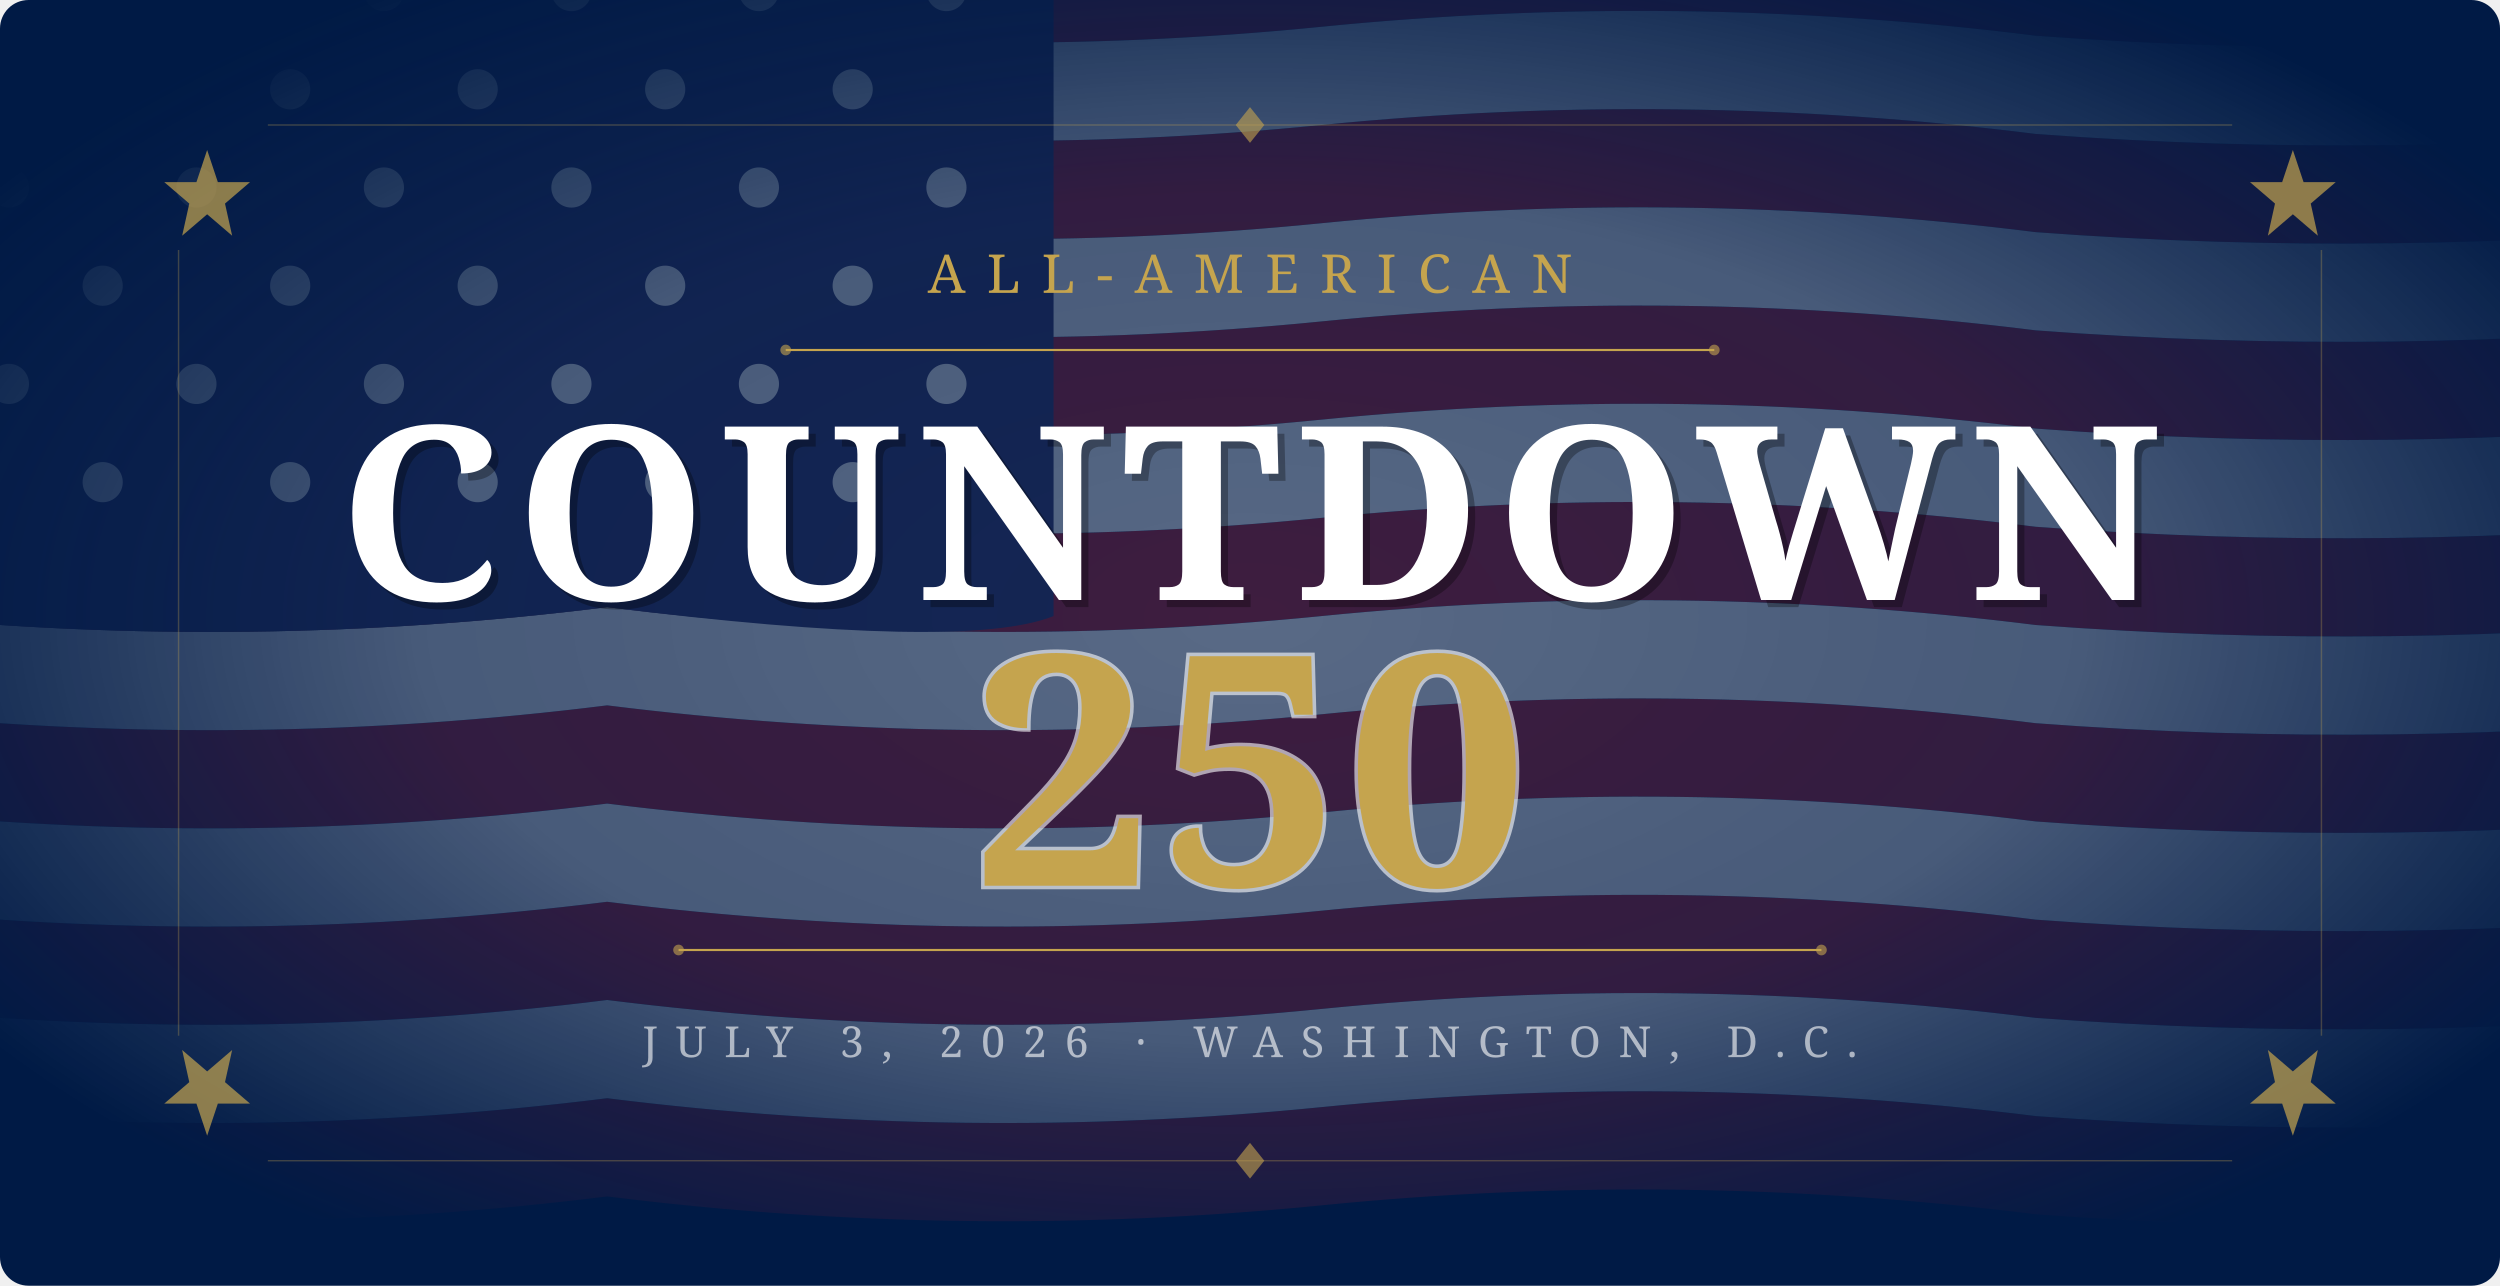
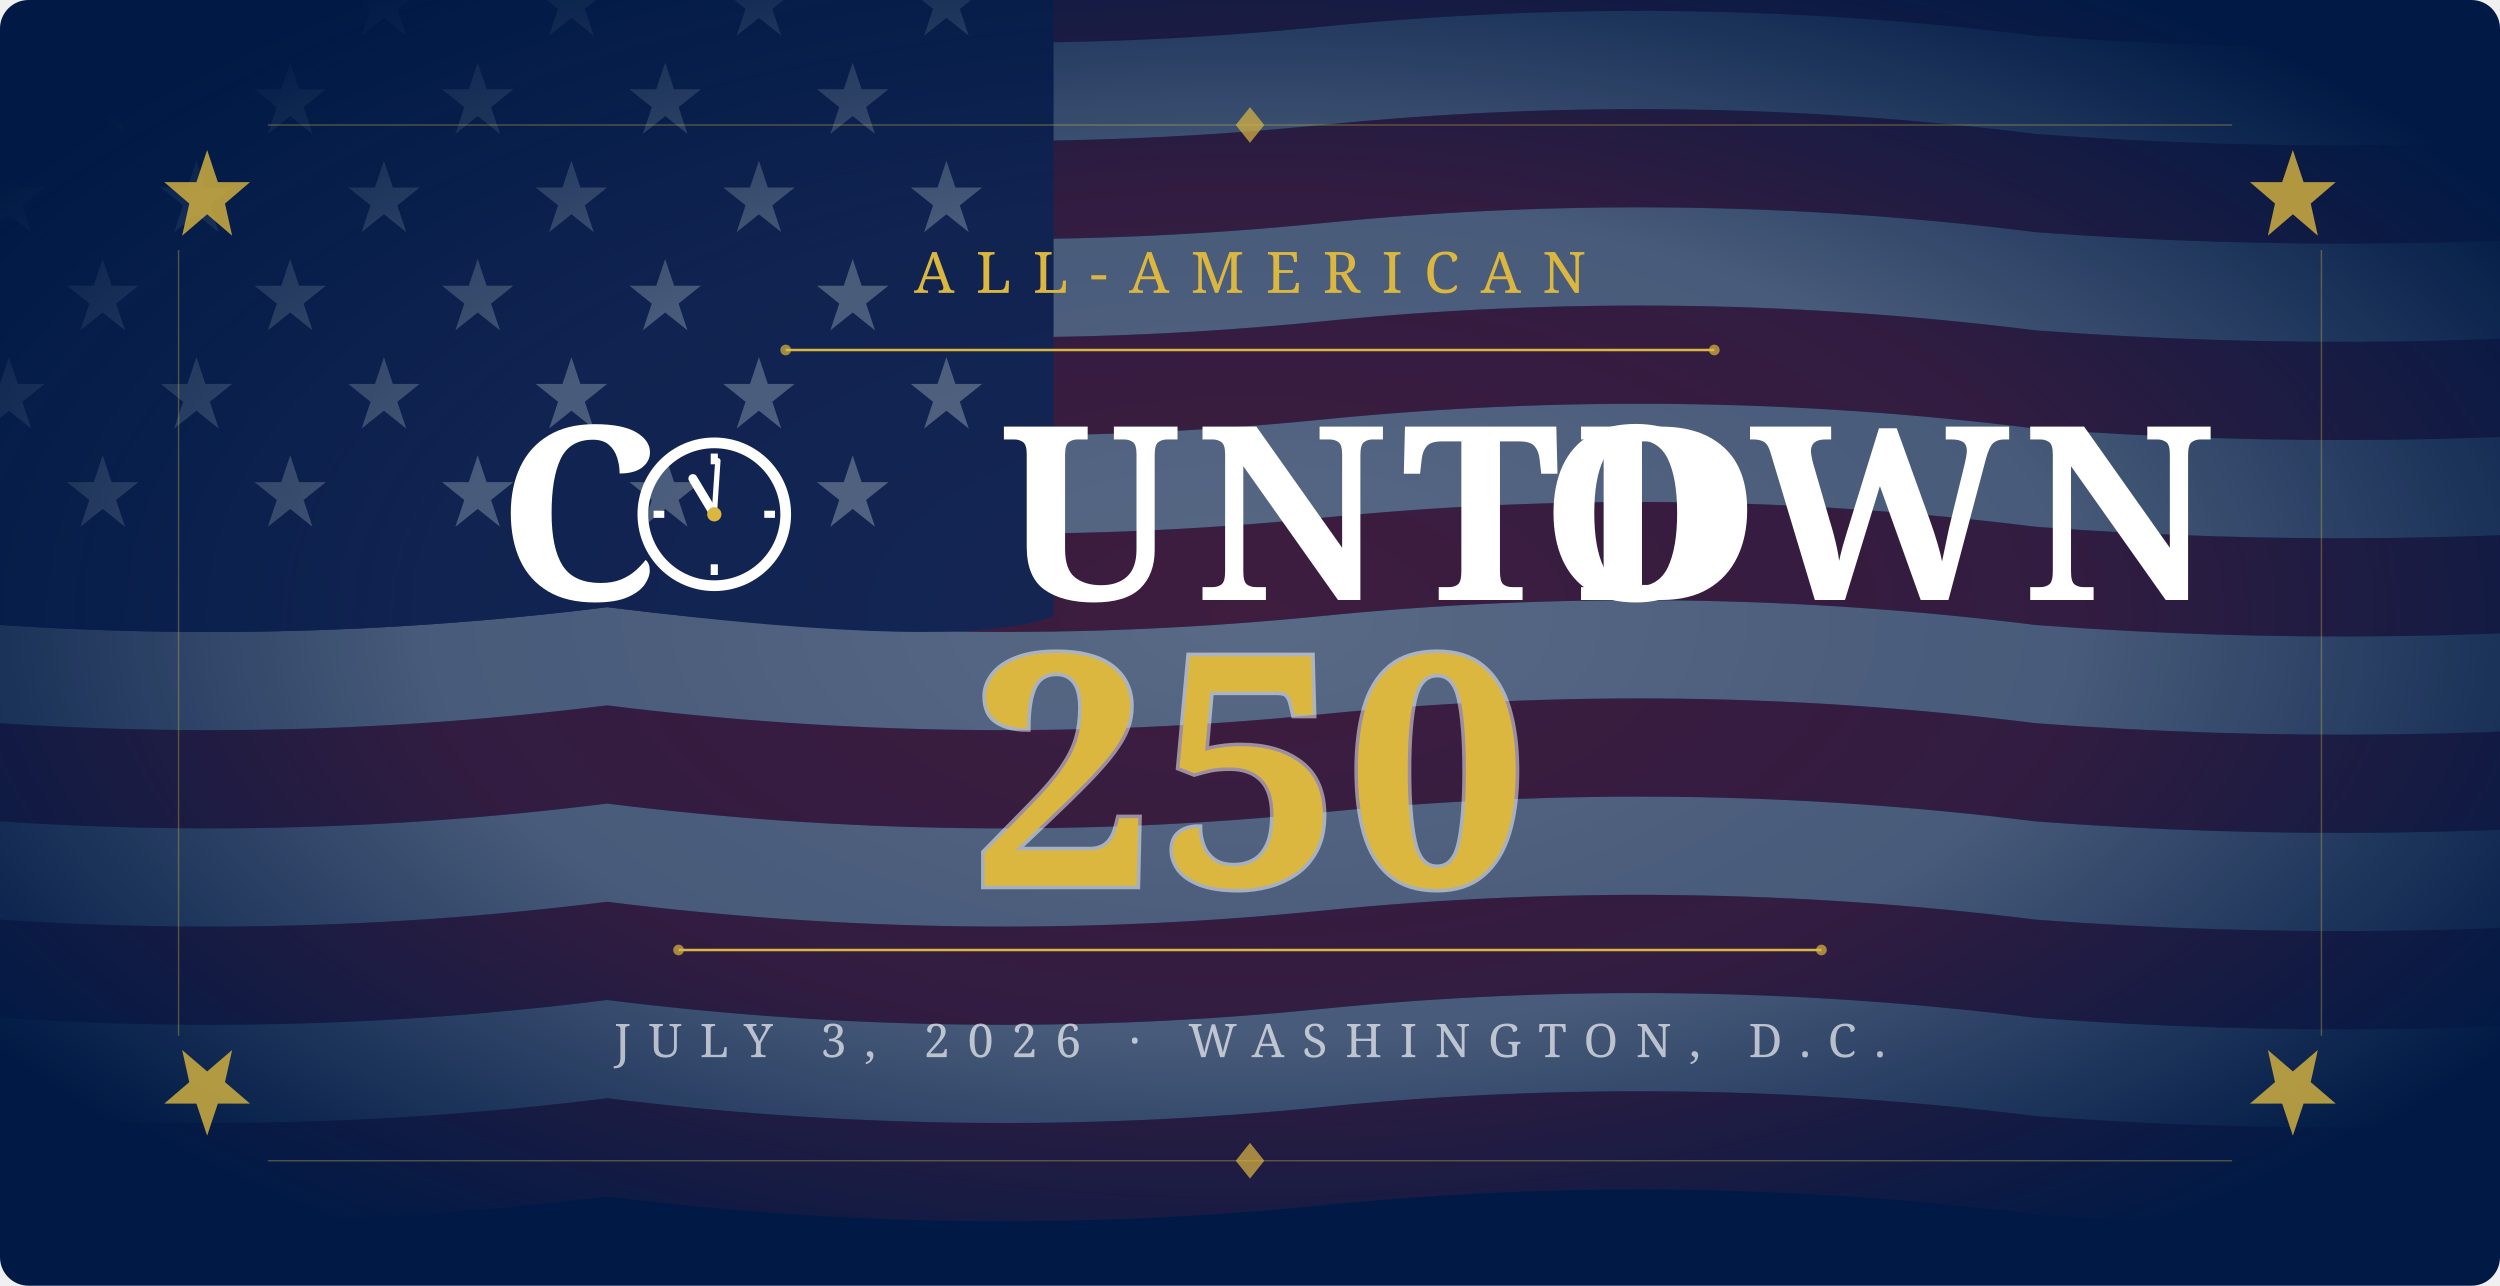
<svg xmlns="http://www.w3.org/2000/svg" viewBox="0 0 700 360" width="700" height="360">
  <defs>
    <clipPath id="bgClip">
      <rect width="700" height="360" rx="8" />
    </clipPath>
    <radialGradient id="flagFade" cx="50%" cy="48%" r="60%">
      <stop offset="0%" stop-color="white" stop-opacity="1" />
      <stop offset="55%" stop-color="white" stop-opacity="0.8" />
      <stop offset="100%" stop-color="white" stop-opacity="0" />
    </radialGradient>
    <mask id="flagMask">
      <rect width="700" height="360" fill="url(#flagFade)" />
    </mask>
  </defs>
  <rect width="700" height="360" fill="#001a45" rx="8" />
  <g mask="url(#flagMask)" opacity="0.35" clip-path="url(#bgClip)">
    <g transform="translate(-30, -20) scale(1.25)">
      <path d="M0,0 Q80,8 160,-2 Q240,8 320,0 Q400,-8 480,2 Q560,8 640,0 L640,22 Q560,30 480,24 Q400,14 320,22 Q240,30 160,20 Q80,30 0,22 Z" fill="#B22234" />
      <path d="M0,44 Q80,52 160,42 Q240,52 320,44 Q400,36 480,46 Q560,52 640,44 L640,66 Q560,74 480,68 Q400,58 320,66 Q240,74 160,64 Q80,74 0,66 Z" fill="#B22234" />
      <path d="M0,88 Q80,96 160,86 Q240,96 320,88 Q400,80 480,90 Q560,96 640,88 L640,110 Q560,118 480,112 Q400,102 320,110 Q240,118 160,108 Q80,118 0,110 Z" fill="#B22234" />
      <path d="M0,132 Q80,140 160,130 Q240,140 320,132 Q400,124 480,134 Q560,140 640,132 L640,154 Q560,162 480,156 Q400,146 320,154 Q240,162 160,152 Q80,162 0,154 Z" fill="#B22234" />
      <path d="M0,176 Q80,184 160,174 Q240,184 320,176 Q400,168 480,178 Q560,184 640,176 L640,198 Q560,206 480,200 Q400,190 320,198 Q240,206 160,196 Q80,206 0,198 Z" fill="#B22234" />
      <path d="M0,220 Q80,228 160,218 Q240,228 320,220 Q400,212 480,222 Q560,228 640,220 L640,242 Q560,250 480,244 Q400,234 320,242 Q240,250 160,240 Q80,250 0,242 Z" fill="#B22234" />
      <path d="M0,264 Q80,272 160,262 Q240,272 320,264 Q400,256 480,266 Q560,272 640,264 L640,286 Q560,294 480,288 Q400,278 320,286 Q240,294 160,284 Q80,294 0,286 Z" fill="#B22234" />
      <path d="M0,22 Q80,30 160,20 Q240,30 320,22 Q400,14 480,24 Q560,30 640,22 L640,44 Q560,52 480,46 Q400,36 320,44 Q240,52 160,42 Q80,52 0,44 Z" fill="#ffffff" />
      <path d="M0,66 Q80,74 160,64 Q240,74 320,66 Q400,58 480,68 Q560,74 640,66 L640,88 Q560,96 480,90 Q400,80 320,88 Q240,96 160,86 Q80,96 0,88 Z" fill="#ffffff" />
      <path d="M0,110 Q80,118 160,108 Q240,118 320,110 Q400,102 480,112 Q560,118 640,110 L640,132 Q560,140 480,134 Q400,124 320,132 Q240,140 160,130 Q80,140 0,132 Z" fill="#ffffff" />
      <path d="M0,154 Q80,162 160,152 Q240,162 320,154 Q400,146 480,156 Q560,162 640,154 L640,176 Q560,184 480,178 Q400,168 320,176 Q240,184 160,174 Q80,184 0,176 Z" fill="#ffffff" />
      <path d="M0,198 Q80,206 160,196 Q240,206 320,198 Q400,190 480,200 Q560,206 640,198 L640,220 Q560,228 480,222 Q400,212 320,220 Q240,228 160,218 Q80,228 0,220 Z" fill="#ffffff" />
      <path d="M0,242 Q80,250 160,240 Q240,250 320,242 Q400,234 480,244 Q560,250 640,242 L640,264 Q560,272 480,266 Q400,256 320,264 Q240,272 160,262 Q80,272 0,264 Z" fill="#ffffff" />
      <path d="M0,0 Q80,8 160,-2 Q240,8 260,4 L260,154 Q240,162 160,152 Q80,162 0,154 Z" fill="#3C3B6E" />
      <g fill="#ffffff">
-         <circle cx="26" cy="14" r="4.5" />
-         <circle cx="68" cy="14" r="4.5" />
-         <circle cx="110" cy="14" r="4.5" />
-         <circle cx="152" cy="14" r="4.5" />
-         <circle cx="194" cy="14" r="4.5" />
-         <circle cx="236" cy="14" r="4.5" />
-         <circle cx="47" cy="36" r="4.5" />
-         <circle cx="89" cy="36" r="4.5" />
-         <circle cx="131" cy="36" r="4.5" />
-         <circle cx="173" cy="36" r="4.5" />
-         <circle cx="215" cy="36" r="4.5" />
-         <circle cx="26" cy="58" r="4.5" />
-         <circle cx="68" cy="58" r="4.5" />
-         <circle cx="110" cy="58" r="4.5" />
-         <circle cx="152" cy="58" r="4.5" />
-         <circle cx="194" cy="58" r="4.5" />
-         <circle cx="236" cy="58" r="4.5" />
-         <circle cx="47" cy="80" r="4.5" />
-         <circle cx="89" cy="80" r="4.5" />
-         <circle cx="131" cy="80" r="4.5" />
-         <circle cx="173" cy="80" r="4.5" />
-         <circle cx="215" cy="80" r="4.5" />
-         <circle cx="26" cy="102" r="4.5" />
-         <circle cx="68" cy="102" r="4.5" />
-         <circle cx="110" cy="102" r="4.5" />
-         <circle cx="152" cy="102" r="4.5" />
-         <circle cx="194" cy="102" r="4.5" />
-         <circle cx="236" cy="102" r="4.5" />
-         <circle cx="47" cy="124" r="4.5" />
-         <circle cx="89" cy="124" r="4.5" />
-         <circle cx="131" cy="124" r="4.5" />
-         <circle cx="173" cy="124" r="4.5" />
-         <circle cx="215" cy="124" r="4.5" />
+         <polygon points="26,8 28,14 34,14 29,18 31,24 26,20 21,24 23,18 18,14 24,14" />
+         <polygon points="68,8 70,14 76,14 71,18 73,24 68,20 63,24 65,18 60,14 66,14" />
+         <polygon points="110,8 112,14 118,14 113,18 115,24 110,20 105,24 107,18 102,14 108,14" />
+         <polygon points="152,8 154,14 160,14 155,18 157,24 152,20 147,24 149,18 144,14 150,14" />
+         <polygon points="194,8 196,14 202,14 197,18 199,24 194,20 189,24 191,18 186,14 192,14" />
+         <polygon points="236,8 238,14 244,14 239,18 241,24 236,20 231,24 233,18 228,14 234,14" />
+         <polygon points="47,30 49,36 55,36 50,40 52,46 47,42 42,46 44,40 39,36 45,36" />
+         <polygon points="89,30 91,36 97,36 92,40 94,46 89,42 84,46 86,40 81,36 87,36" />
+         <polygon points="131,30 133,36 139,36 134,40 136,46 131,42 126,46 128,40 123,36 129,36" />
+         <polygon points="173,30 175,36 181,36 176,40 178,46 173,42 168,46 170,40 165,36 171,36" />
+         <polygon points="215,30 217,36 223,36 218,40 220,46 215,42 210,46 212,40 207,36 213,36" />
+         <polygon points="26,52 28,58 34,58 29,62 31,68 26,64 21,68 23,62 18,58 24,58" />
+         <polygon points="68,52 70,58 76,58 71,62 73,68 68,64 63,68 65,62 60,58 66,58" />
+         <polygon points="110,52 112,58 118,58 113,62 115,68 110,64 105,68 107,62 102,58 108,58" />
+         <polygon points="152,52 154,58 160,58 155,62 157,68 152,64 147,68 149,62 144,58 150,58" />
+         <polygon points="194,52 196,58 202,58 197,62 199,68 194,64 189,68 191,62 186,58 192,58" />
+         <polygon points="236,52 238,58 244,58 239,62 241,68 236,64 231,68 233,62 228,58 234,58" />
+         <polygon points="47,74 49,80 55,80 50,84 52,90 47,86 42,90 44,84 39,80 45,80" />
+         <polygon points="89,74 91,80 97,80 92,84 94,90 89,86 84,90 86,84 81,80 87,80" />
+         <polygon points="131,74 133,80 139,80 134,84 136,90 131,86 126,90 128,84 123,80 129,80" />
+         <polygon points="173,74 175,80 181,80 176,84 178,90 173,86 168,90 170,84 165,80 171,80" />
+         <polygon points="215,74 217,80 223,80 218,84 220,90 215,86 210,90 212,84 207,80 213,80" />
+         <polygon points="26,96 28,102 34,102 29,106 31,112 26,108 21,112 23,106 18,102 24,102" />
+         <polygon points="68,96 70,102 76,102 71,106 73,112 68,108 63,112 65,106 60,102 66,102" />
+         <polygon points="110,96 112,102 118,102 113,106 115,112 110,108 105,112 107,106 102,102 108,102" />
+         <polygon points="152,96 154,102 160,102 155,106 157,112 152,108 147,112 149,106 144,102 150,102" />
+         <polygon points="194,96 196,102 202,102 197,106 199,112 194,108 189,112 191,106 186,102 192,102" />
+         <polygon points="236,96 238,102 244,102 239,106 241,112 236,108 231,112 233,106 228,102 234,102" />
+         <polygon points="47,118 49,124 55,124 50,128 52,134 47,130 42,134 44,128 39,124 45,124" />
+         <polygon points="89,118 91,124 97,124 92,128 94,134 89,130 84,134 86,128 81,124 87,124" />
+         <polygon points="131,118 133,124 139,124 134,128 136,134 131,130 126,134 128,128 123,124 129,124" />
+         <polygon points="173,118 175,124 181,124 176,128 178,134 173,130 168,134 170,128 165,124 171,124" />
+         <polygon points="215,118 217,124 223,124 218,128 220,134 215,130 210,134 212,128 207,124 213,124" />
      </g>
    </g>
  </g>
-   <polygon points="58,42 61,51 70,51 63,57 65,66 58,60 51,66 53,57 46,51 55,51" fill="#c5a44e" opacity="0.7" />
-   <polygon points="642,42 645,51 654,51 647,57 649,66 642,60 635,66 637,57 630,51 639,51" fill="#c5a44e" opacity="0.7" />
-   <polygon points="58,318 61,309 70,309 63,303 65,294 58,300 51,294 53,303 46,309 55,309" fill="#c5a44e" opacity="0.7" />
-   <polygon points="642,318 645,309 654,309 647,303 649,294 642,300 635,294 637,303 630,309 639,309" fill="#c5a44e" opacity="0.7" />
-   <line x1="75" y1="35" x2="625" y2="35" stroke="#c5a44e" stroke-width="0.4" opacity="0.3" />
-   <line x1="75" y1="325" x2="625" y2="325" stroke="#c5a44e" stroke-width="0.4" opacity="0.3" />
-   <line x1="50" y1="70" x2="50" y2="290" stroke="#c5a44e" stroke-width="0.4" opacity="0.3" />
-   <line x1="650" y1="70" x2="650" y2="290" stroke="#c5a44e" stroke-width="0.4" opacity="0.3" />
-   <polygon points="350,30 354,35 350,40 346,35" fill="#c5a44e" opacity="0.6" />
-   <polygon points="350,320 354,325 350,330 346,325" fill="#c5a44e" opacity="0.6" />
-   <text x="350" y="82" text-anchor="middle" font-family="'Playfair Display', 'Georgia', serif" fill="#c5a44e" font-size="15" letter-spacing="6" font-weight="400">ALL-AMERICAN</text>
-   <line x1="220" y1="98" x2="480" y2="98" stroke="#c5a44e" stroke-width="0.6" />
-   <circle cx="220" cy="98" r="1.5" fill="#c5a44e" opacity="0.6" />
-   <circle cx="480" cy="98" r="1.5" fill="#c5a44e" opacity="0.6" />
-   <text x="352" y="170" text-anchor="middle" font-family="'Playfair Display', 'Georgia', serif" fill="rgba(0,0,0,0.3)" font-size="68" font-weight="700" letter-spacing="4">COUNTDOWN</text>
-   <text x="350" y="168" text-anchor="middle" font-family="'Playfair Display', 'Georgia', serif" fill="#ffffff" font-size="68" font-weight="700" letter-spacing="4">COUNTDOWN</text>
-   <text x="350" y="248" text-anchor="middle" font-family="'Playfair Display', 'Georgia', serif" font-size="90" font-weight="900" letter-spacing="2" fill="none" stroke="#ffffff" stroke-width="2" opacity="0.6">250</text>
-   <text x="350" y="248" text-anchor="middle" font-family="'Playfair Display', 'Georgia', serif" fill="#c5a44e" font-size="90" font-weight="900" letter-spacing="2">250</text>
-   <line x1="190" y1="266" x2="510" y2="266" stroke="#c5a44e" stroke-width="0.6" />
-   <circle cx="190" cy="266" r="1.5" fill="#c5a44e" opacity="0.6" />
-   <circle cx="510" cy="266" r="1.5" fill="#c5a44e" opacity="0.6" />
-   <text x="350" y="296" text-anchor="middle" font-family="'Playfair Display', 'Georgia', serif" fill="rgba(255,255,255,0.6)" font-size="12" letter-spacing="5" font-weight="400">JULY 3, 2026  ·  WASHINGTON, D.C.</text>
+   <polygon points="58,42 61,51 70,51 63,57 65,66 58,60 51,66 53,57 46,51 55,51" fill="#dbb740" opacity="0.8" />
+   <polygon points="642,42 645,51 654,51 647,57 649,66 642,60 635,66 637,57 630,51 639,51" fill="#dbb740" opacity="0.8" />
+   <polygon points="58,318 61,309 70,309 63,303 65,294 58,300 51,294 53,303 46,309 55,309" fill="#dbb740" opacity="0.8" />
+   <polygon points="642,318 645,309 654,309 647,303 649,294 642,300 635,294 637,303 630,309 639,309" fill="#dbb740" opacity="0.8" />
+   <line x1="75" y1="35" x2="625" y2="35" stroke="#dbb740" stroke-width="0.4" opacity="0.35" />
+   <line x1="75" y1="325" x2="625" y2="325" stroke="#dbb740" stroke-width="0.4" opacity="0.35" />
+   <line x1="50" y1="70" x2="50" y2="290" stroke="#dbb740" stroke-width="0.4" opacity="0.35" />
+   <line x1="650" y1="70" x2="650" y2="290" stroke="#dbb740" stroke-width="0.4" opacity="0.35" />
+   <polygon points="350,30 354,35 350,40 346,35" fill="#dbb740" opacity="0.7" />
+   <polygon points="350,320 354,325 350,330 346,325" fill="#dbb740" opacity="0.7" />
+   <text x="350" y="82" text-anchor="middle" font-family="'Playfair Display', 'Georgia', serif" fill="#dbb740" font-size="16" letter-spacing="6" font-weight="400">ALL-AMERICAN</text>
+   <line x1="220" y1="98" x2="480" y2="98" stroke="#dbb740" stroke-width="0.7" />
+   <circle cx="220" cy="98" r="1.5" fill="#dbb740" opacity="0.7" />
+   <circle cx="480" cy="98" r="1.5" fill="#dbb740" opacity="0.7" />
+   <text x="162" y="168" text-anchor="middle" font-family="'Playfair Display', 'Georgia', serif" fill="#ffffff" font-size="68" font-weight="700" letter-spacing="4">C</text>
+   <g transform="translate(200, 144)">
+     <circle cx="0" cy="0" r="20" fill="none" stroke="#ffffff" stroke-width="3" />
+     <line x1="0" y1="-17" x2="0" y2="-14" stroke="#ffffff" stroke-width="2" />
+     <line x1="0" y1="17" x2="0" y2="14" stroke="#ffffff" stroke-width="2" />
+     <line x1="-17" y1="0" x2="-14" y2="0" stroke="#ffffff" stroke-width="2" />
+     <line x1="17" y1="0" x2="14" y2="0" stroke="#ffffff" stroke-width="2" />
+     <line x1="0" y1="0" x2="-6" y2="-10" stroke="#ffffff" stroke-width="2.5" stroke-linecap="round" />
+     <line x1="0" y1="0" x2="1" y2="-15" stroke="#ffffff" stroke-width="1.5" stroke-linecap="round" />
+     <circle cx="0" cy="0" r="2" fill="#dbb740" />
+   </g>
+   <text x="280" y="168" text-anchor="start" font-family="'Playfair Display', 'Georgia', serif" fill="#ffffff" font-size="68" font-weight="700" letter-spacing="4">UNTD</text>
+   <text x="458" y="168" text-anchor="middle" font-family="'Playfair Display', 'Georgia', serif" fill="#ffffff" font-size="68" font-weight="700" letter-spacing="4">O</text>
+   <text x="490" y="168" text-anchor="start" font-family="'Playfair Display', 'Georgia', serif" fill="#ffffff" font-size="68" font-weight="700" letter-spacing="4">WN</text>
+   <text x="350" y="248" text-anchor="middle" font-family="'Playfair Display', 'Georgia', serif" font-size="90" font-weight="900" letter-spacing="2" fill="none" stroke="#ffffff" stroke-width="2" opacity="0.5">250</text>
+   <text x="350" y="248" text-anchor="middle" font-family="'Playfair Display', 'Georgia', serif" fill="#dbb740" font-size="90" font-weight="900" letter-spacing="2">250</text>
+   <line x1="190" y1="266" x2="510" y2="266" stroke="#dbb740" stroke-width="0.7" />
+   <circle cx="190" cy="266" r="1.5" fill="#dbb740" opacity="0.7" />
+   <circle cx="510" cy="266" r="1.5" fill="#dbb740" opacity="0.7" />
+   <text x="350" y="296" text-anchor="middle" font-family="'Playfair Display', 'Georgia', serif" fill="rgba(255,255,255,0.65)" font-size="13" letter-spacing="5" font-weight="400">JULY 3, 2026  ·  WASHINGTON, D.C.</text>
</svg>
